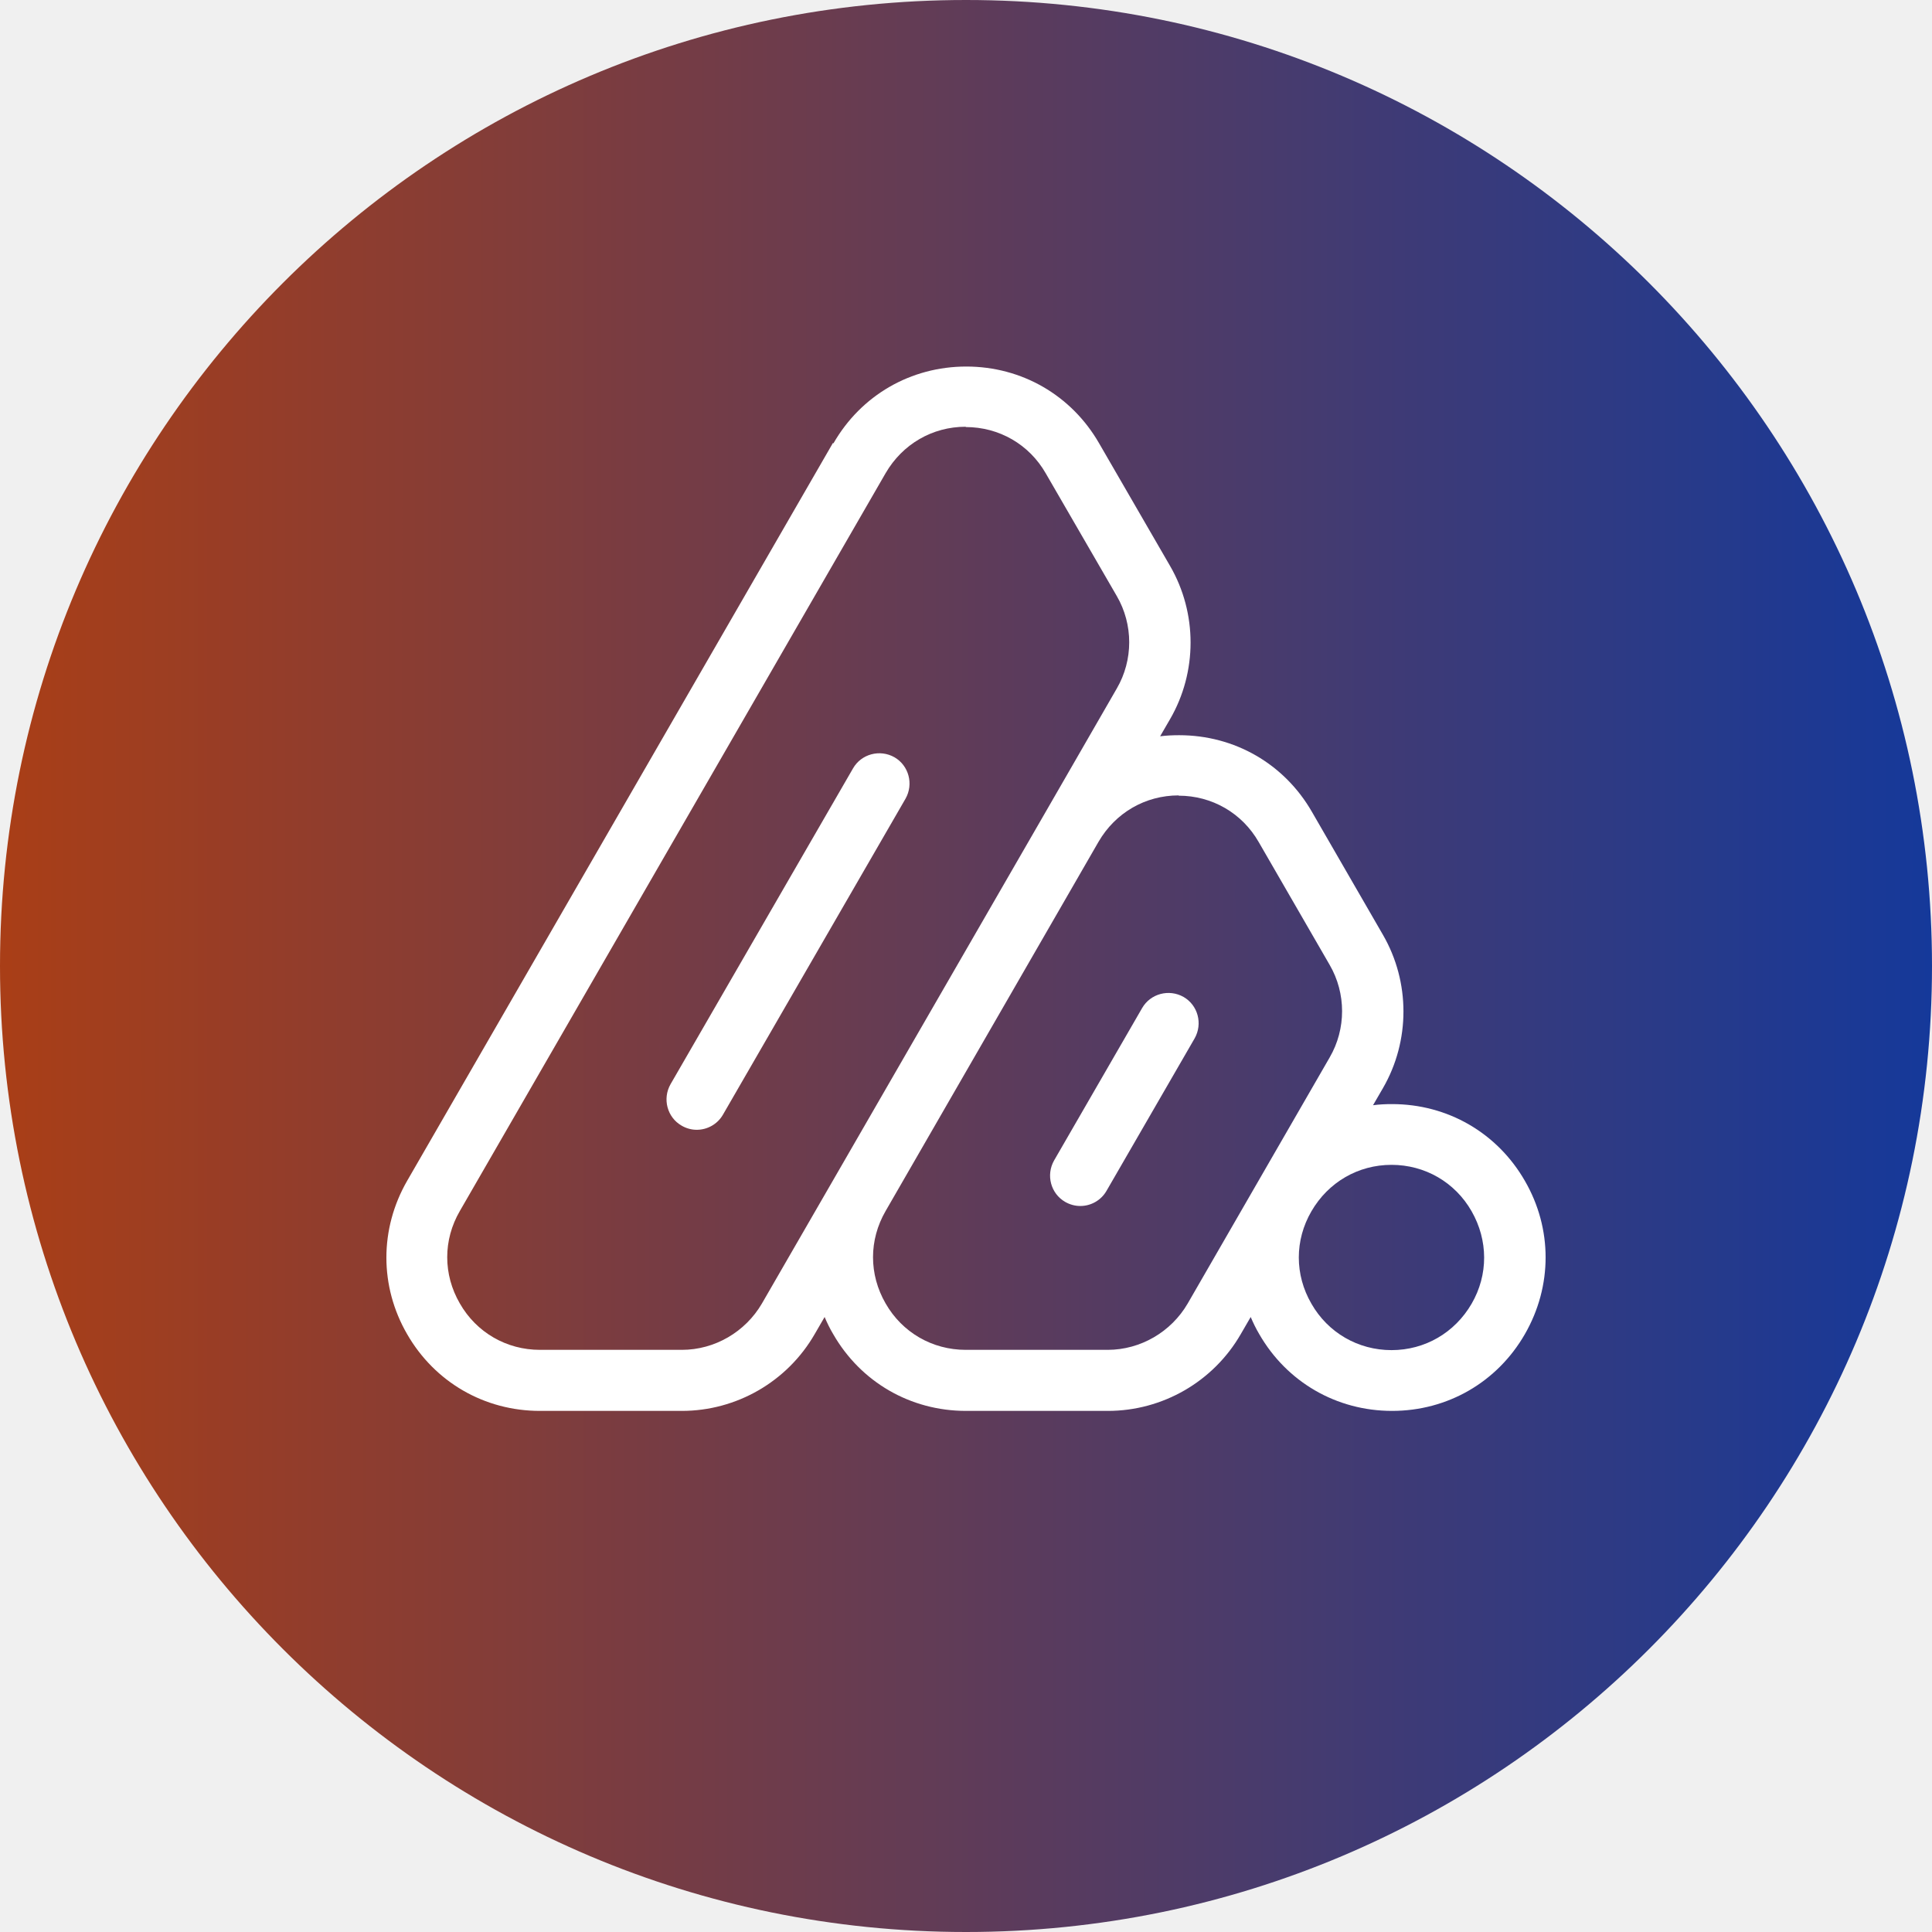
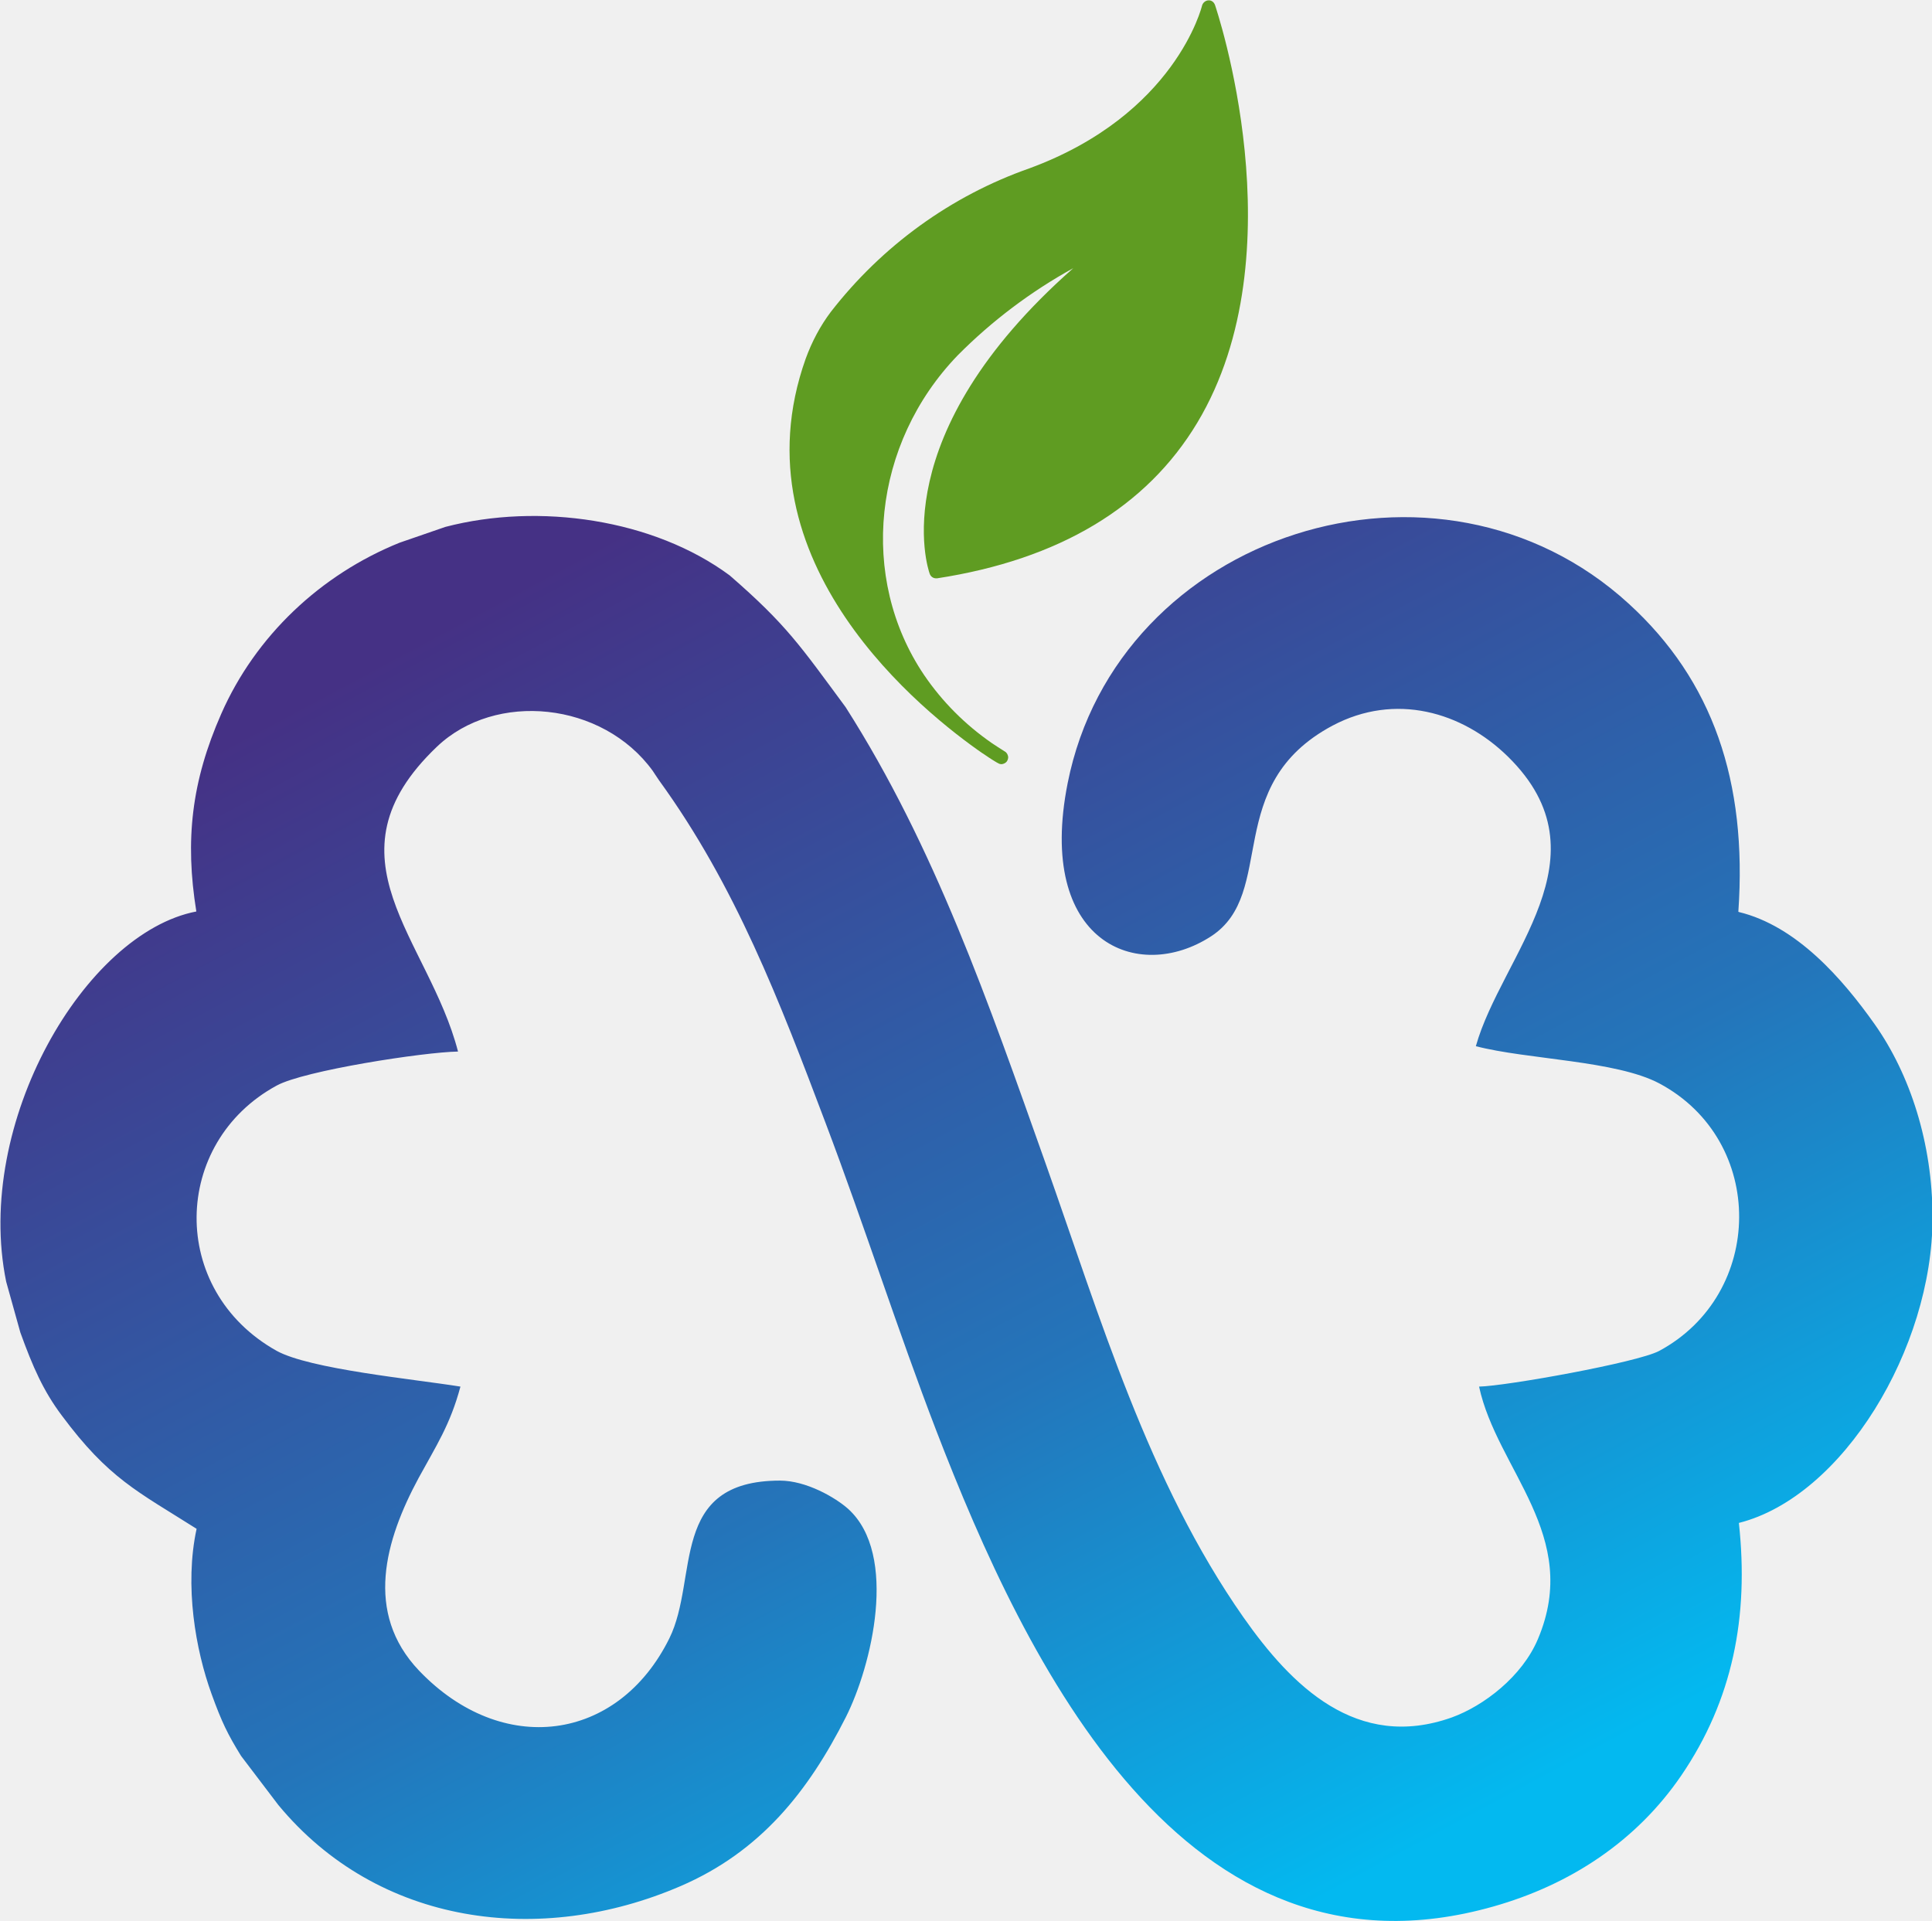
- <svg xmlns="http://www.w3.org/2000/svg" width="50" height="50" viewBox="0 0 50 50" fill="none">
-   <circle cx="25" cy="25" r="25" fill="url(#paint0_linear_117_699)" />
-   <path d="M21.555 11.466L10.536 30.561C9.821 31.804 9.821 33.291 10.536 34.527C11.251 35.77 12.537 36.514 13.973 36.514H17.646C19.061 36.514 20.376 35.756 21.084 34.527L21.341 34.084C21.405 34.234 21.477 34.384 21.563 34.527C22.277 35.77 23.564 36.514 25 36.514H28.673C30.088 36.514 31.403 35.756 32.111 34.527L32.368 34.084C32.432 34.234 32.504 34.384 32.589 34.527C33.304 35.77 34.59 36.514 36.027 36.514C37.463 36.514 38.749 35.77 39.464 34.527C40.179 33.283 40.179 31.797 39.464 30.561C38.749 29.317 37.463 28.574 36.027 28.574C35.862 28.574 35.698 28.581 35.534 28.603L35.791 28.16C36.498 26.938 36.498 25.416 35.791 24.194L33.954 21.013C33.24 19.77 31.953 19.027 30.517 19.027C30.352 19.027 30.188 19.034 30.024 19.055L30.281 18.612C30.989 17.39 30.989 15.868 30.281 14.646L28.445 11.473C27.73 10.23 26.444 9.486 25.007 9.486C23.571 9.486 22.284 10.23 21.57 11.473L21.555 11.466ZM36.012 30.146C36.877 30.146 37.656 30.596 38.085 31.347C38.514 32.097 38.521 32.99 38.085 33.741C37.649 34.491 36.877 34.941 36.012 34.941C35.148 34.941 34.369 34.491 33.94 33.741C33.504 32.99 33.504 32.097 33.94 31.347C34.376 30.596 35.148 30.146 36.012 30.146ZM30.503 20.592C31.367 20.592 32.146 21.042 32.575 21.792L34.412 24.972C34.84 25.709 34.84 26.63 34.412 27.366L30.738 33.734C30.31 34.47 29.516 34.934 28.666 34.934H24.993C24.128 34.934 23.349 34.484 22.92 33.734C22.485 32.983 22.485 32.09 22.92 31.34L28.43 21.785C28.866 21.035 29.638 20.585 30.503 20.585V20.592ZM24.993 11.052C25.858 11.052 26.637 11.502 27.065 12.252L28.902 15.425C29.331 16.161 29.331 17.083 28.902 17.819L27.065 21.006L21.555 30.554L19.719 33.734C19.29 34.47 18.497 34.934 17.646 34.934H13.973C13.109 34.934 12.33 34.484 11.901 33.734C11.465 32.983 11.465 32.09 11.901 31.34L22.92 12.245C23.356 11.495 24.128 11.044 24.993 11.044V11.052Z" fill="white" />
-   <path d="M17.639 29.131C17.761 29.203 17.896 29.239 18.032 29.239C18.304 29.239 18.568 29.096 18.711 28.846L23.435 20.67C23.649 20.292 23.52 19.813 23.149 19.598C22.77 19.384 22.291 19.513 22.077 19.884L17.353 28.06C17.139 28.438 17.267 28.917 17.639 29.131Z" fill="white" />
-   <path d="M27.565 31.104C27.687 31.175 27.823 31.211 27.959 31.211C28.23 31.211 28.494 31.068 28.637 30.818L30.917 26.873C31.131 26.494 31.003 26.016 30.631 25.801C30.252 25.587 29.774 25.716 29.559 26.087L27.28 30.032C27.065 30.411 27.194 30.89 27.565 31.104Z" fill="white" />
+ <svg xmlns="http://www.w3.org/2000/svg" xml:space="preserve" width="0.87in" height="0.865in" version="1.1" style="shape-rendering:geometricPrecision; text-rendering:geometricPrecision; image-rendering:optimizeQuality; fill-rule:evenodd; clip-rule:evenodd" viewBox="0 0 72.13 71.71">
  <defs>
-     <linearGradient id="paint0_linear_117_699" x1="0.127" y1="24.966" x2="50" y2="24.973" gradientUnits="userSpaceOnUse">
-       <stop stop-color="#A93E17" />
-       <stop offset="1" stop-color="#15399A" />
+     <style type="text/css">
+    
+     .fil1 {fill:#5F9C22;fill-rule:nonzero}
+     .fil0 {fill:url(#id0)}
+    
+   </style>
+     <linearGradient id="id0" gradientUnits="userSpaceOnUse" x1="22.51" y1="20.17" x2="49.62" y2="70.79">
+       <stop offset="0" style="stop-opacity:1; stop-color:#453185" />
+       <stop offset="0.612" style="stop-opacity:1; stop-color:#2475BA" />
+       <stop offset="1" style="stop-opacity:1; stop-color:#03B9F0" />
    </linearGradient>
  </defs>
+   <g id="Layer_x0020_1">
+     <g id="_2222933013712">
+       <path class="fil0" d="M64.9 34.04c0.34,-4.87 -0.96,-8.64 -4.09,-11.5 -7.1,-6.5 -19.09,-2.66 -20.95,6.7 -1.18,5.95 2.62,7.49 5.35,5.72 2.5,-1.62 0.38,-5.65 4.54,-7.87 2.34,-1.24 4.84,-0.52 6.55,1.16 3.8,3.73 -0.25,7.42 -1.2,10.81 1.92,0.5 5.23,0.53 6.85,1.39 4.01,2.14 3.94,7.87 -0.01,9.99 -0.81,0.43 -5.71,1.31 -6.72,1.33 0.67,3.11 3.83,5.56 2.2,9.42 -0.59,1.41 -2.03,2.5 -3.21,2.93 -3.56,1.27 -6,-1.19 -7.79,-3.74 -3.55,-5.07 -5.34,-11.18 -7.4,-16.99 -2.12,-5.97 -4.12,-11.77 -7.45,-16.99 -1.7,-2.3 -2.2,-3.07 -4.33,-4.92 -2.84,-2.1 -7.12,-2.72 -10.61,-1.81l-1.71 0.59c-2.95,1.19 -5.38,3.48 -6.66,6.39 -1.11,2.52 -1.36,4.72 -0.93,7.38 -4.16,0.8 -8.31,7.9 -7.1,13.82l0.53 1.9c0.47,1.3 0.86,2.18 1.54,3.09 1.76,2.37 2.83,2.84 5.04,4.24 -0.46,2.12 -0.04,4.52 0.56,6.17 0.38,1.05 0.6,1.5 1.1,2.31l1.39 1.83c3.73,4.51 9.78,5.29 15.02,3.03 2.99,-1.29 4.77,-3.54 6.17,-6.31 0.96,-1.9 1.97,-6.06 0.09,-7.77 -0.48,-0.43 -1.57,-1.06 -2.55,-1.06 -4.17,0 -3.02,3.64 -4.13,5.89 -1.92,3.88 -6.25,4.45 -9.35,1.2 -2.05,-2.16 -1.26,-4.87 -0.01,-7.19 0.66,-1.21 1.18,-1.99 1.56,-3.41 -1.74,-0.28 -5.63,-0.65 -6.87,-1.34 -4.04,-2.27 -3.91,-7.77 0.01,-9.9 1.02,-0.56 5.49,-1.25 6.77,-1.27 -1.09,-4.22 -5.12,-7.25 -0.79,-11.38 2.19,-2.09 6.19,-1.68 8.06,0.9 0.01,0.01 0.16,0.25 0.24,0.36 2.85,3.93 4.5,8.25 6.21,12.78 1.47,3.89 2.69,7.73 4.13,11.48 3.36,8.72 9.28,21.06 20.81,17.78 2.86,-0.81 5.33,-2.43 7.01,-4.89 1.92,-2.82 2.53,-5.93 2.15,-9.43 3.88,-0.98 7.23,-6.52 7.23,-11.4 -0,-2.78 -0.84,-5.35 -2.16,-7.22 -1.21,-1.71 -2.92,-3.67 -5.07,-4.19z" />
+       <path class="fil1" d="M36.68 28.12c0.16,0.11 0.32,0.22 0.49,0.32 0.05,0.03 0.08,0.05 0.09,0.05 0.04,0.03 0.09,0.04 0.14,0.04 0,0 0,-0 0,-0 0,0 0,0 0,0 0.08,-0.01 0.16,-0.05 0.2,-0.12 0.03,-0.05 0.04,-0.1 0.04,-0.15 -0.01,-0.08 -0.05,-0.16 -0.12,-0.2l-0.11 -0.07c-0.09,-0.06 -0.21,-0.13 -0.37,-0.24 -1,-0.69 -1.86,-1.55 -2.54,-2.55 -2.45,-3.63 -1.92,-8.65 1.26,-11.94 1.27,-1.28 2.73,-2.38 4.31,-3.25 -7.08,6.24 -5.44,11.19 -5.36,11.41 0.04,0.11 0.14,0.18 0.26,0.17 0.01,-0 0.01,-0 0.02,-0 4.55,-0.7 7.82,-2.66 9.71,-5.81 3.81,-6.35 0.69,-15.51 0.66,-15.6 -0.04,-0.11 -0.14,-0.18 -0.25,-0.17l-0 0c-0.11,0.01 -0.2,0.09 -0.23,0.19 -0.01,0.04 -0.99,4.07 -6.44,6.08 -2.94,1.03 -5.51,2.9 -7.42,5.36 -0.4,0.53 -0.71,1.12 -0.94,1.75 -2.71,7.62 4.47,13.26 6.61,14.74l0 0z" />
+     </g>
+   </g>
</svg>
